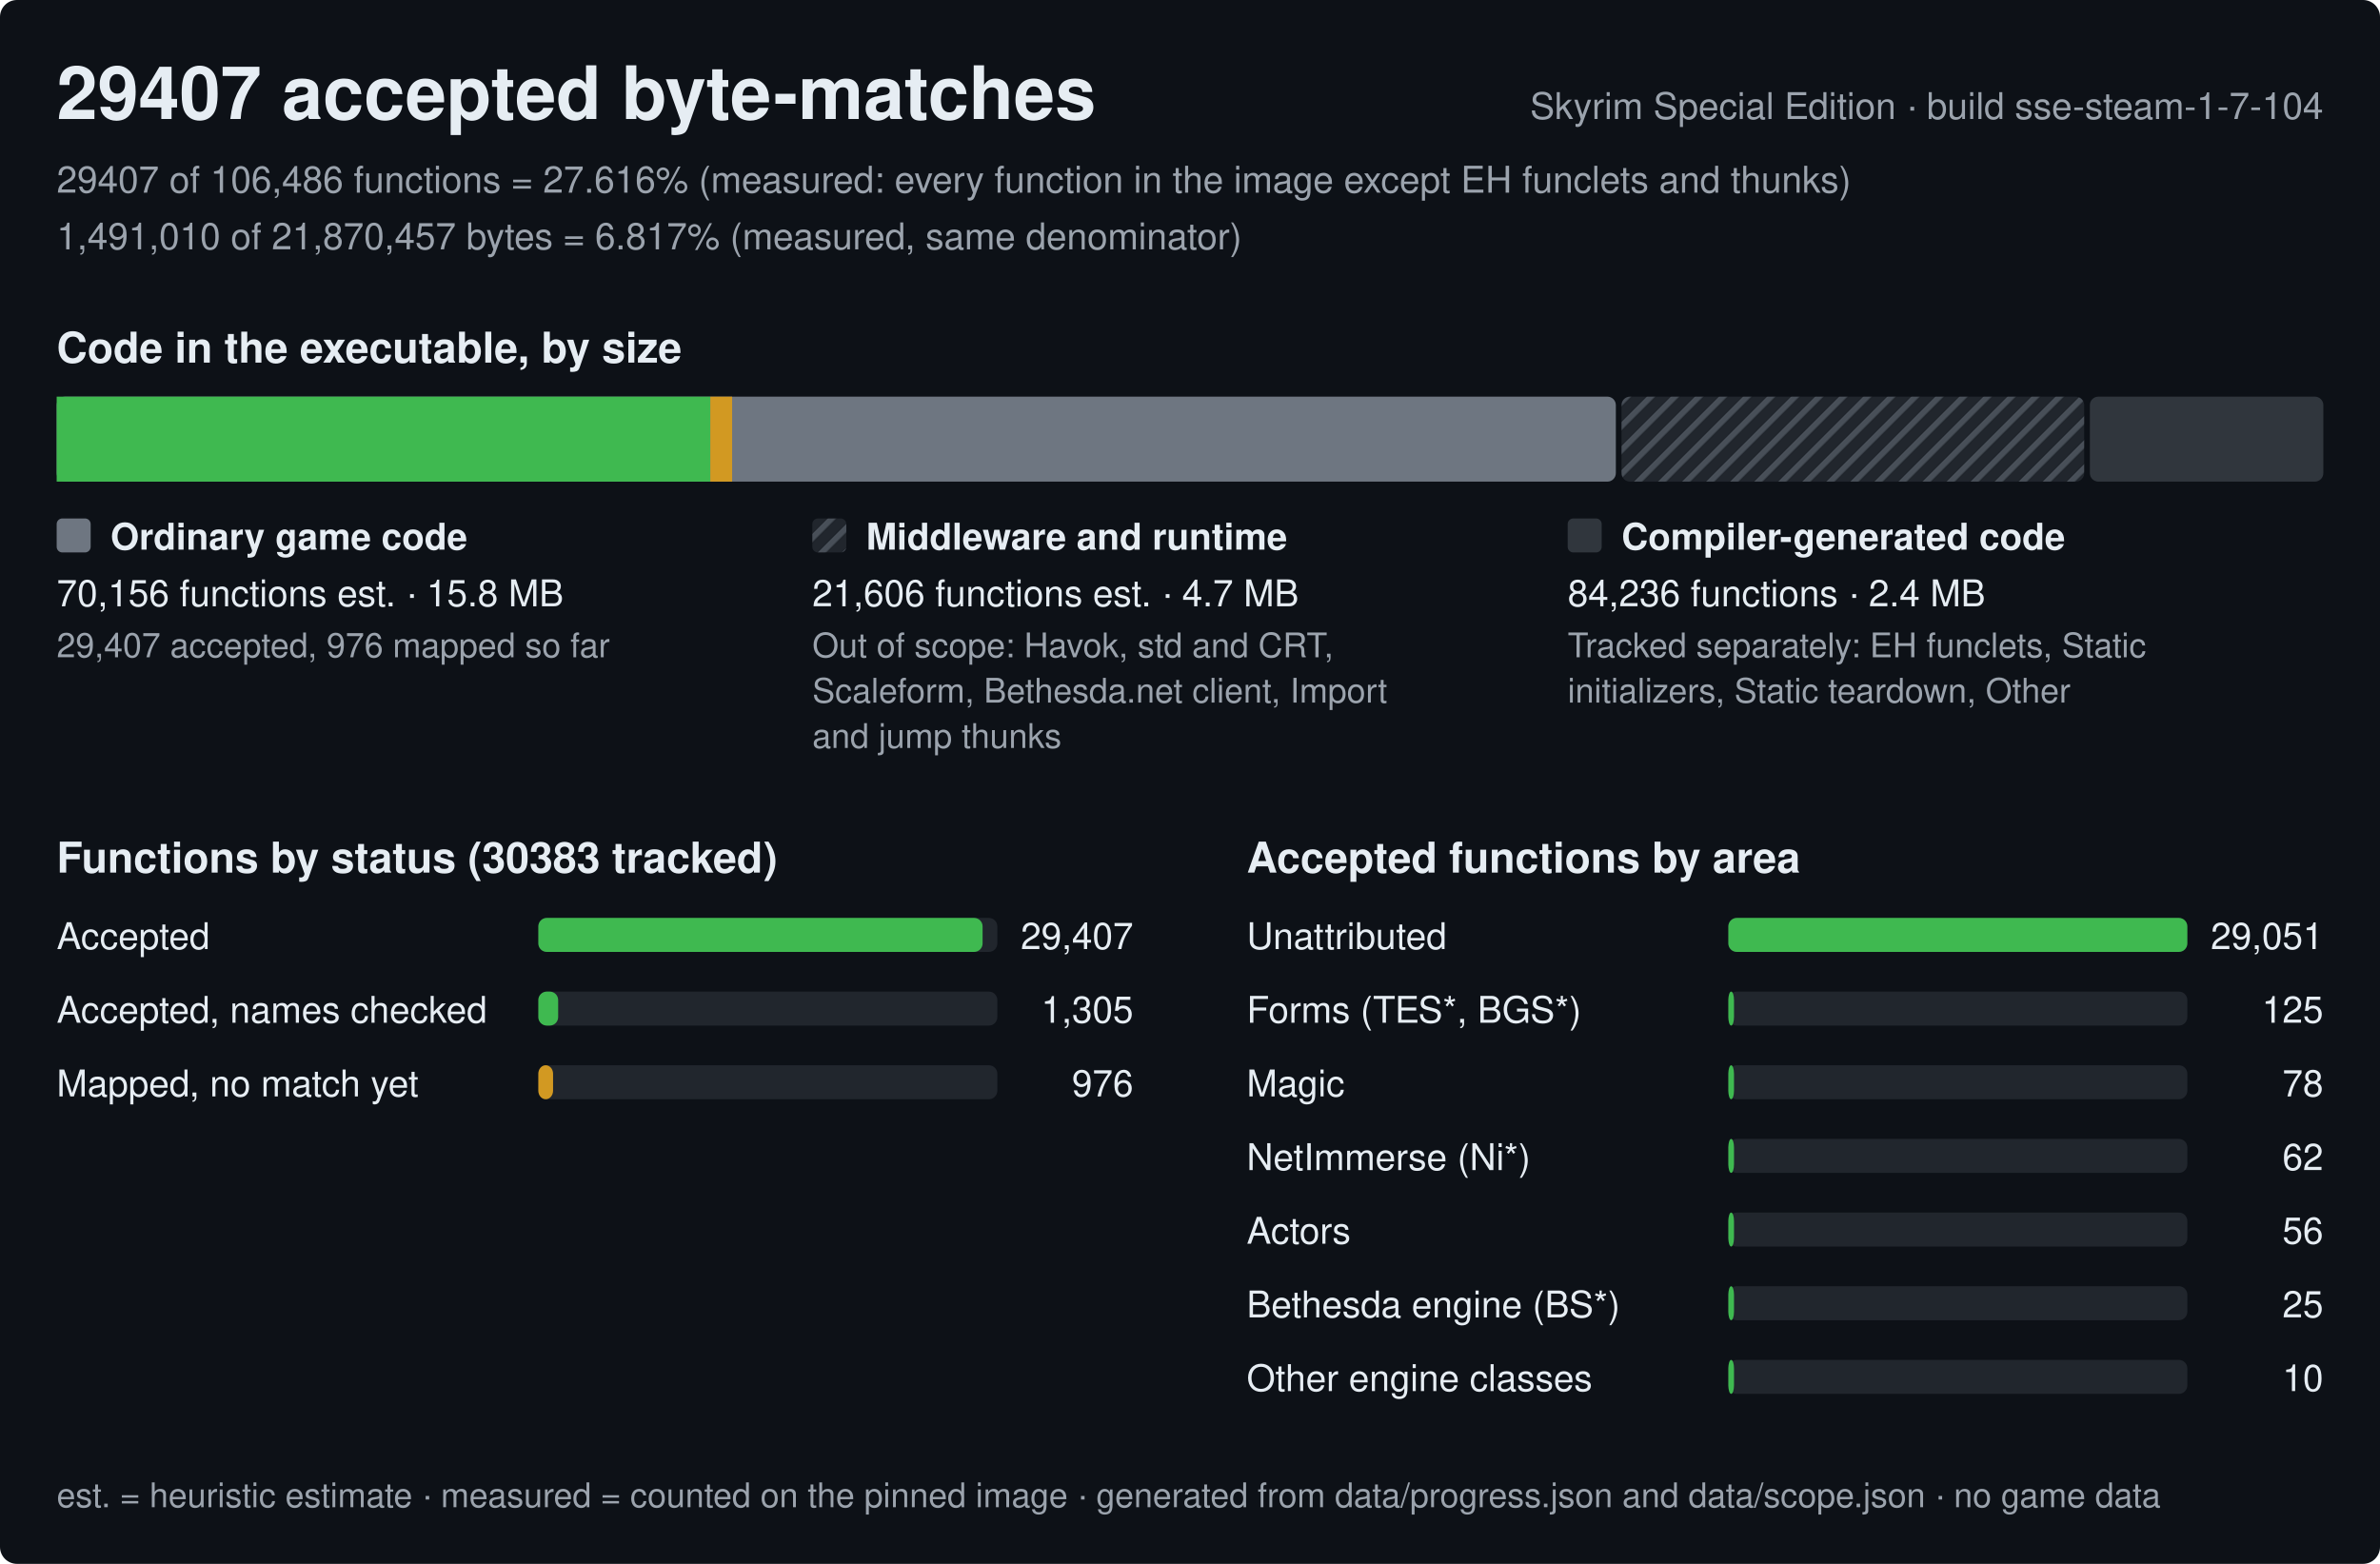
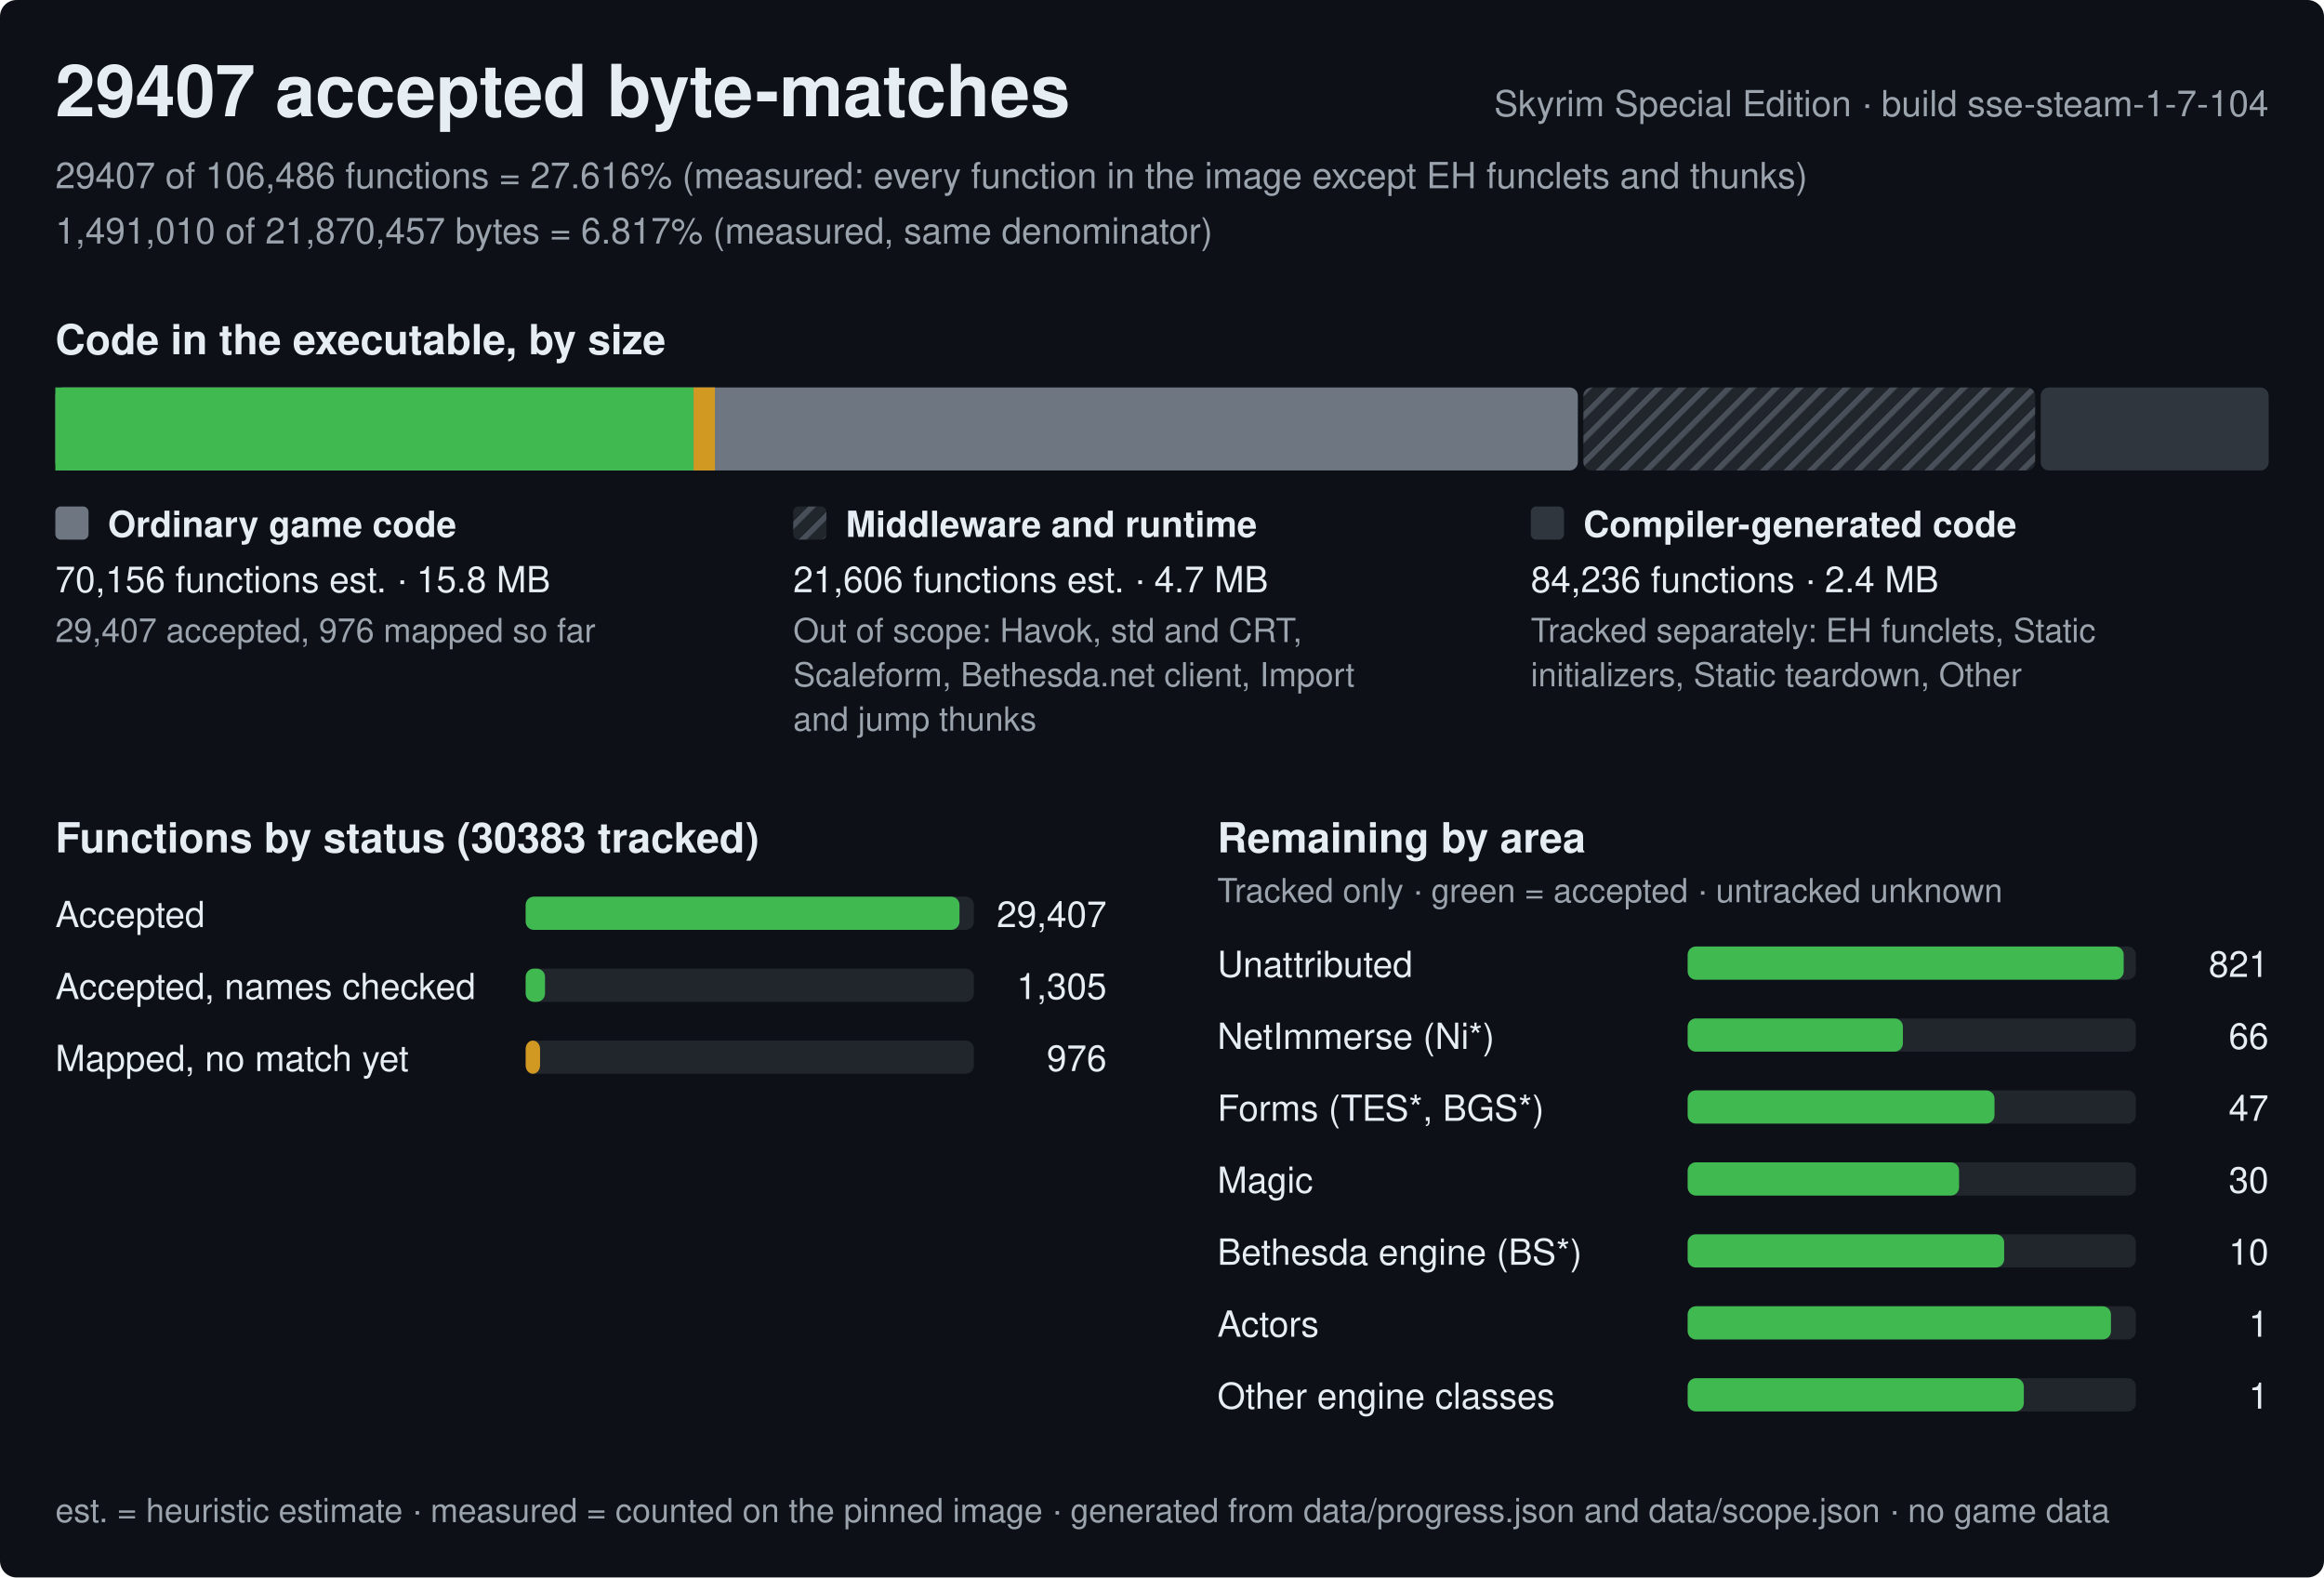
- <svg xmlns="http://www.w3.org/2000/svg" width="840" height="552" viewBox="0 0 840 552" role="img" aria-label="Progress of the Skyrim Special Edition byte-matching reconstruction, build sse-steam-1-7-104">
+ <svg xmlns="http://www.w3.org/2000/svg" width="840" height="570" viewBox="0 0 840 570" role="img" aria-label="Progress of the Skyrim Special Edition byte-matching reconstruction, build sse-steam-1-7-104">
  <style>text{font-family:-apple-system,BlinkMacSystemFont,'Segoe UI',Helvetica,Arial,sans-serif;fill:#e6edf3;white-space:pre}.h{font-size:26px;font-weight:600}.st{font-size:15px;font-weight:600}.lb{font-size:13px;font-weight:600}.bl{font-size:12px;font-weight:600;stroke:#0d1117;stroke-width:3px;paint-order:stroke;stroke-linejoin:round}.rl{font-size:13px}.fn{font-size:12px;fill:#9ba3ad}.mu{fill:#9ba3ad}</style>
  <defs>
    <pattern id="hx" width="6" height="6" patternUnits="userSpaceOnUse" patternTransform="rotate(45)">
      <rect width="6" height="6" fill="#21262d" />
      <rect width="2" height="6" fill="#484f58" />
    </pattern>
  </defs>
-   <rect width="840" height="552" rx="6" fill="#0d1117" />
+   <rect width="840" height="570" rx="6" fill="#0d1117" />
  <text x="20" y="42" class="h">29407 accepted byte-matches</text>
  <text x="820" y="42" class="rl mu" text-anchor="end">Skyrim Special Edition · build sse-steam-1-7-104</text>
  <text x="20" y="68" class="rl mu">29407 of 106,486 functions = 27.616% (measured: every function in the image except EH funclets and thunks)</text>
  <text x="20" y="88" class="rl mu">1,491,010 of 21,870,457 bytes = 6.817% (measured, same denominator)</text>
  <text x="20" y="128" class="st">Code in the executable, by size</text>
  <rect x="20" y="140" width="550.3" height="30" rx="3" fill="#6e7681" />
  <rect x="20" y="140" width="230.7" height="30" fill="#3fb950" />
  <rect x="250.7" y="140" width="7.7" height="30" fill="#d29922" />
  <rect x="572.3" y="140" width="163.3" height="30" rx="3" fill="url(#hx)" />
  <rect x="737.6" y="140" width="82.4" height="30" rx="3" fill="#30363d" />
  <rect x="20" y="183" width="12" height="12" rx="2" fill="#6e7681" />
  <text x="39" y="194" class="lb">Ordinary game code</text>
  <text x="20" y="214" class="rl">70,156 functions est. · 15.8 MB</text>
  <text x="20" y="232" class="fn">29,407 accepted, 976 mapped so far</text>
  <rect x="286.7" y="183" width="12" height="12" rx="2" fill="url(#hx)" />
  <text x="305.7" y="194" class="lb">Middleware and runtime</text>
  <text x="286.7" y="214" class="rl">21,606 functions est. · 4.7 MB</text>
  <text x="286.7" y="232" class="fn">Out of scope: Havok, std and CRT,</text>
  <text x="286.7" y="248" class="fn">Scaleform, Bethesda.net client, Import</text>
  <text x="286.7" y="264" class="fn">and jump thunks</text>
  <rect x="553.3" y="183" width="12" height="12" rx="2" fill="#30363d" />
  <text x="572.3" y="194" class="lb">Compiler-generated code</text>
  <text x="553.3" y="214" class="rl">84,236 functions · 2.4 MB</text>
  <text x="553.3" y="232" class="fn">Tracked separately: EH funclets, Static</text>
  <text x="553.3" y="248" class="fn">initializers, Static teardown, Other</text>
  <text x="20" y="308" class="st">Functions by status (30383 tracked)</text>
  <text x="20" y="335" class="rl">Accepted</text>
  <rect x="190" y="324" width="162.0" height="12" rx="3" fill="#21262d" />
  <rect x="190" y="324" width="156.8" height="12" rx="3" fill="#3fb950" />
  <text x="400.0" y="335" class="rl" text-anchor="end">29,407</text>
  <text x="20" y="361" class="rl">Accepted, names checked</text>
  <rect x="190" y="350" width="162.0" height="12" rx="3" fill="#21262d" />
  <rect x="190" y="350" width="7" height="12" rx="3" fill="#3fb950" />
  <text x="400.0" y="361" class="rl" text-anchor="end">1,305</text>
  <text x="20" y="387" class="rl">Mapped, no match yet</text>
  <rect x="190" y="376" width="162.0" height="12" rx="3" fill="#21262d" />
  <rect x="190" y="376" width="5.2" height="12" rx="3" fill="#d29922" />
  <text x="400.0" y="387" class="rl" text-anchor="end">976</text>
-   <text x="440.0" y="308" class="st">Accepted functions by area</text>
-   <text x="440.0" y="335" class="rl">Unattributed</text>
-   <rect x="610.0" y="324" width="162.0" height="12" rx="3" fill="#21262d" />
-   <rect x="610.0" y="324" width="162" height="12" rx="3" fill="#3fb950" />
-   <text x="820.0" y="335" class="rl" text-anchor="end">29,051</text>
-   <text x="440.0" y="361" class="rl">Forms (TES*, BGS*)</text>
-   <rect x="610.0" y="350" width="162.0" height="12" rx="3" fill="#21262d" />
-   <rect x="610.0" y="350" width="2" height="12" rx="3" fill="#3fb950" />
-   <text x="820.0" y="361" class="rl" text-anchor="end">125</text>
-   <text x="440.0" y="387" class="rl">Magic</text>
-   <rect x="610.0" y="376" width="162.0" height="12" rx="3" fill="#21262d" />
-   <rect x="610.0" y="376" width="2" height="12" rx="3" fill="#3fb950" />
-   <text x="820.0" y="387" class="rl" text-anchor="end">78</text>
-   <text x="440.0" y="413" class="rl">NetImmerse (Ni*)</text>
-   <rect x="610.0" y="402" width="162.0" height="12" rx="3" fill="#21262d" />
-   <rect x="610.0" y="402" width="2" height="12" rx="3" fill="#3fb950" />
-   <text x="820.0" y="413" class="rl" text-anchor="end">62</text>
-   <text x="440.0" y="439" class="rl">Actors</text>
-   <rect x="610.0" y="428" width="162.0" height="12" rx="3" fill="#21262d" />
-   <rect x="610.0" y="428" width="2" height="12" rx="3" fill="#3fb950" />
-   <text x="820.0" y="439" class="rl" text-anchor="end">56</text>
-   <text x="440.0" y="465" class="rl">Bethesda engine (BS*)</text>
-   <rect x="610.0" y="454" width="162.0" height="12" rx="3" fill="#21262d" />
-   <rect x="610.0" y="454" width="2" height="12" rx="3" fill="#3fb950" />
-   <text x="820.0" y="465" class="rl" text-anchor="end">25</text>
-   <text x="440.0" y="491" class="rl">Other engine classes</text>
-   <rect x="610.0" y="480" width="162.0" height="12" rx="3" fill="#21262d" />
-   <rect x="610.0" y="480" width="2" height="12" rx="3" fill="#3fb950" />
-   <text x="820.0" y="491" class="rl" text-anchor="end">10</text>
-   <text x="20" y="532" class="fn">est. = heuristic estimate · measured = counted on the pinned image · generated from data/progress.json and data/scope.json · no game data</text>
+   <text x="440.0" y="308" class="st">Remaining by area</text>
+   <text x="440.0" y="326" class="fn">Tracked only · green = accepted · untracked unknown</text>
+   <text x="440.0" y="353" class="rl">Unattributed</text>
+   <rect x="610.0" y="342" width="162.0" height="12" rx="3" fill="#21262d" />
+   <rect x="610.0" y="342" width="157.6" height="12" rx="3" fill="#3fb950" />
+   <text x="820.0" y="353" class="rl" text-anchor="end">821</text>
+   <text x="440.0" y="379" class="rl">NetImmerse (Ni*)</text>
+   <rect x="610.0" y="368" width="162.0" height="12" rx="3" fill="#21262d" />
+   <rect x="610.0" y="368" width="77.8" height="12" rx="3" fill="#3fb950" />
+   <text x="820.0" y="379" class="rl" text-anchor="end">66</text>
+   <text x="440.0" y="405" class="rl">Forms (TES*, BGS*)</text>
+   <rect x="610.0" y="394" width="162.0" height="12" rx="3" fill="#21262d" />
+   <rect x="610.0" y="394" width="110.9" height="12" rx="3" fill="#3fb950" />
+   <text x="820.0" y="405" class="rl" text-anchor="end">47</text>
+   <text x="440.0" y="431" class="rl">Magic</text>
+   <rect x="610.0" y="420" width="162.0" height="12" rx="3" fill="#21262d" />
+   <rect x="610.0" y="420" width="98.1" height="12" rx="3" fill="#3fb950" />
+   <text x="820.0" y="431" class="rl" text-anchor="end">30</text>
+   <text x="440.0" y="457" class="rl">Bethesda engine (BS*)</text>
+   <rect x="610.0" y="446" width="162.0" height="12" rx="3" fill="#21262d" />
+   <rect x="610.0" y="446" width="114.4" height="12" rx="3" fill="#3fb950" />
+   <text x="820.0" y="457" class="rl" text-anchor="end">10</text>
+   <text x="440.0" y="483" class="rl">Actors</text>
+   <rect x="610.0" y="472" width="162.0" height="12" rx="3" fill="#21262d" />
+   <rect x="610.0" y="472" width="153" height="12" rx="3" fill="#3fb950" />
+   <text x="820.0" y="483" class="rl" text-anchor="end">1</text>
+   <text x="440.0" y="509" class="rl">Other engine classes</text>
+   <rect x="610.0" y="498" width="162.0" height="12" rx="3" fill="#21262d" />
+   <rect x="610.0" y="498" width="121.5" height="12" rx="3" fill="#3fb950" />
+   <text x="820.0" y="509" class="rl" text-anchor="end">1</text>
+   <text x="20" y="550" class="fn">est. = heuristic estimate · measured = counted on the pinned image · generated from data/progress.json and data/scope.json · no game data</text>
</svg>
